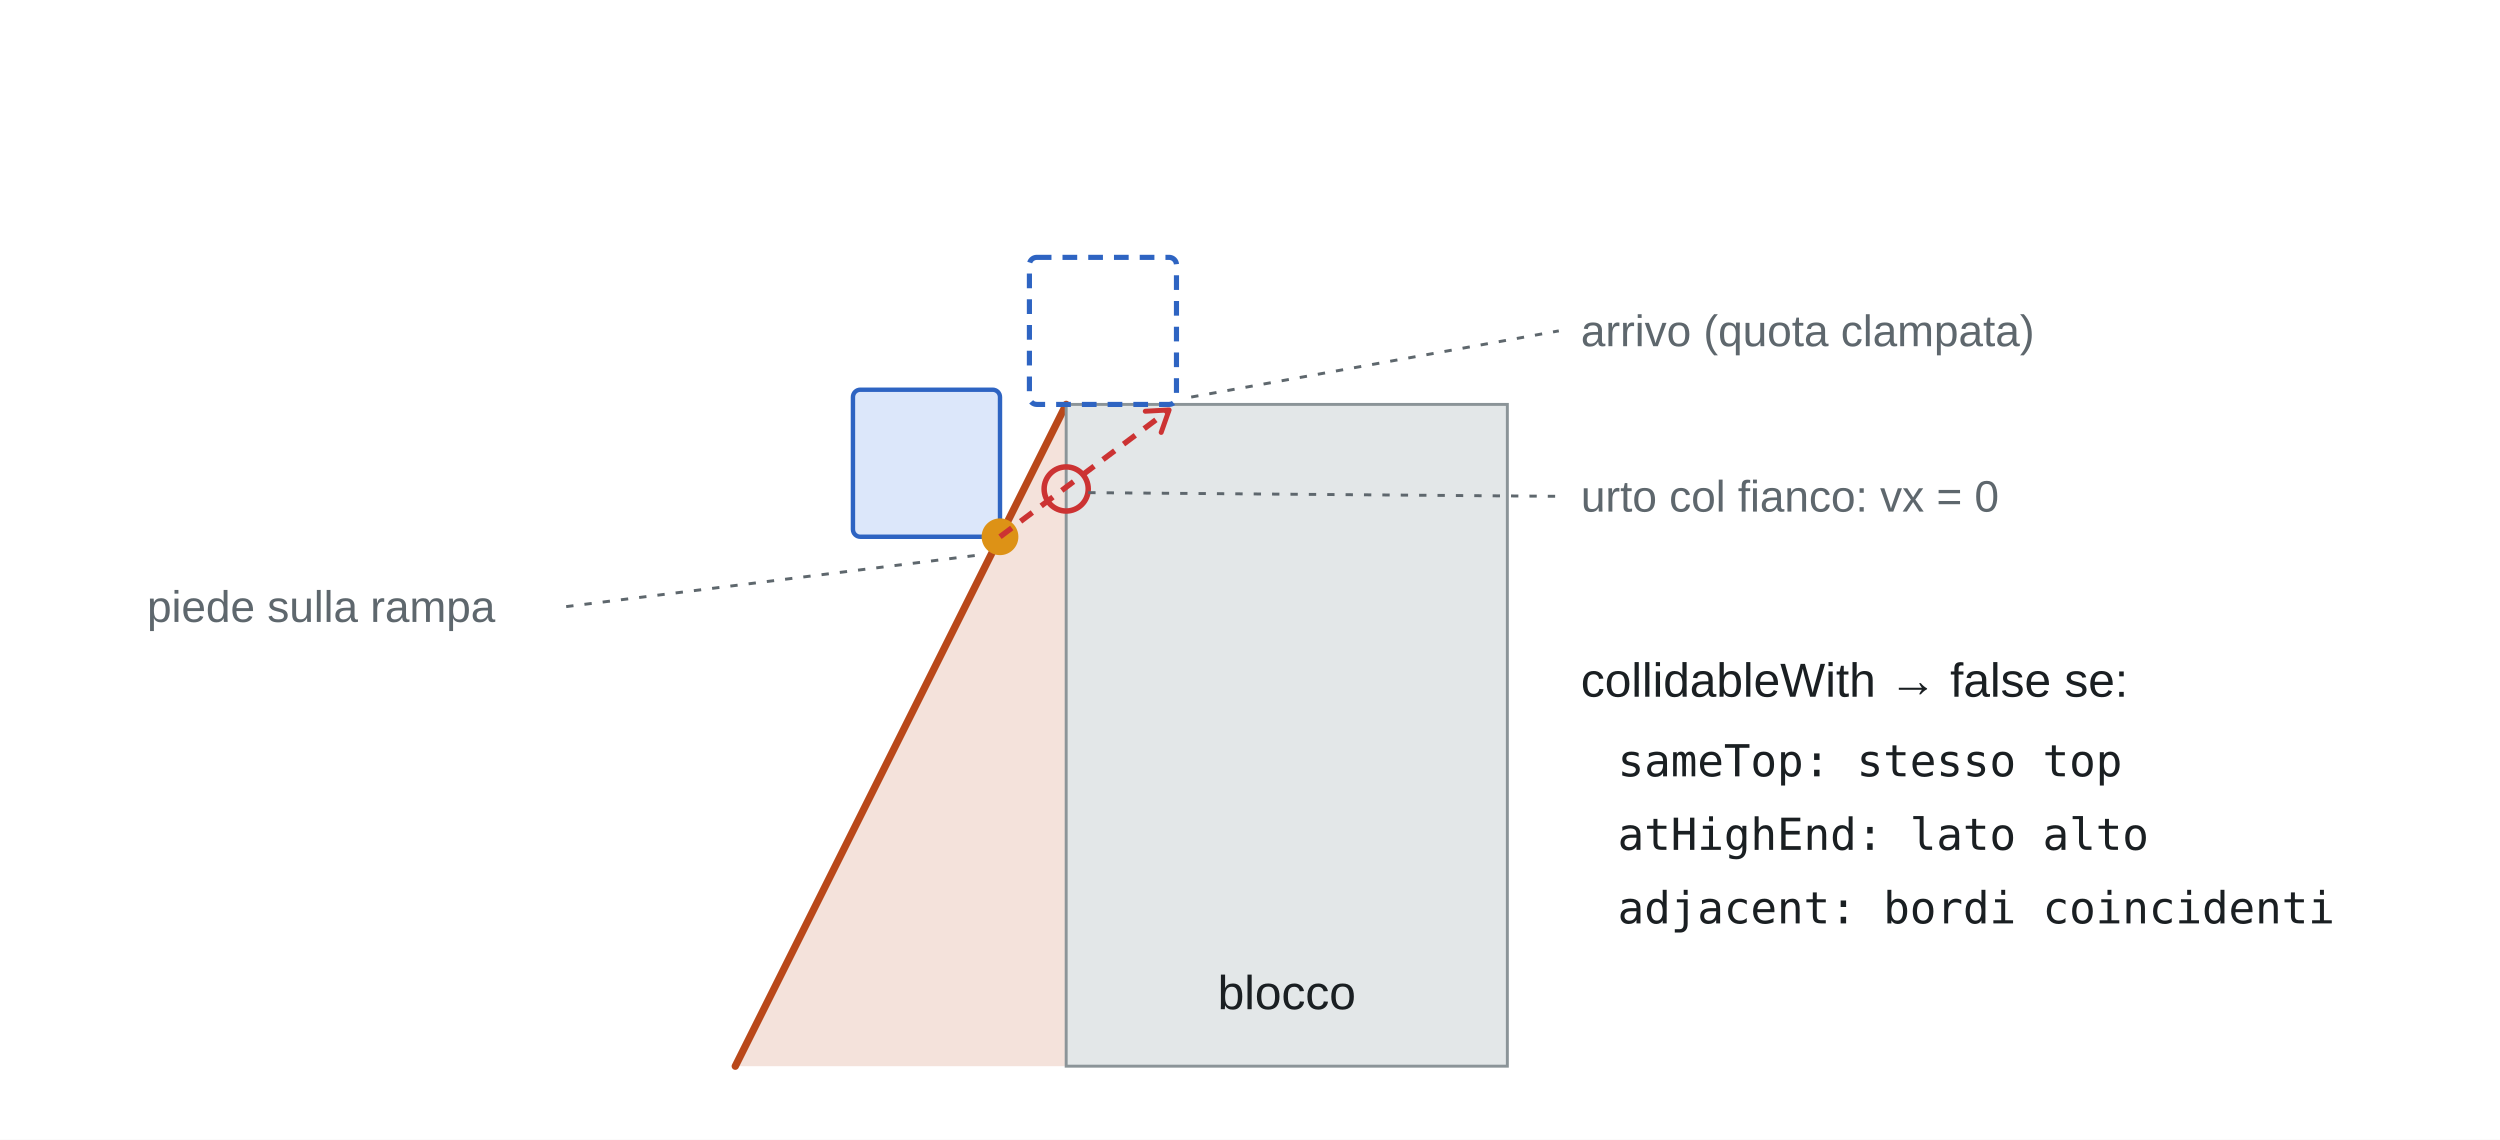
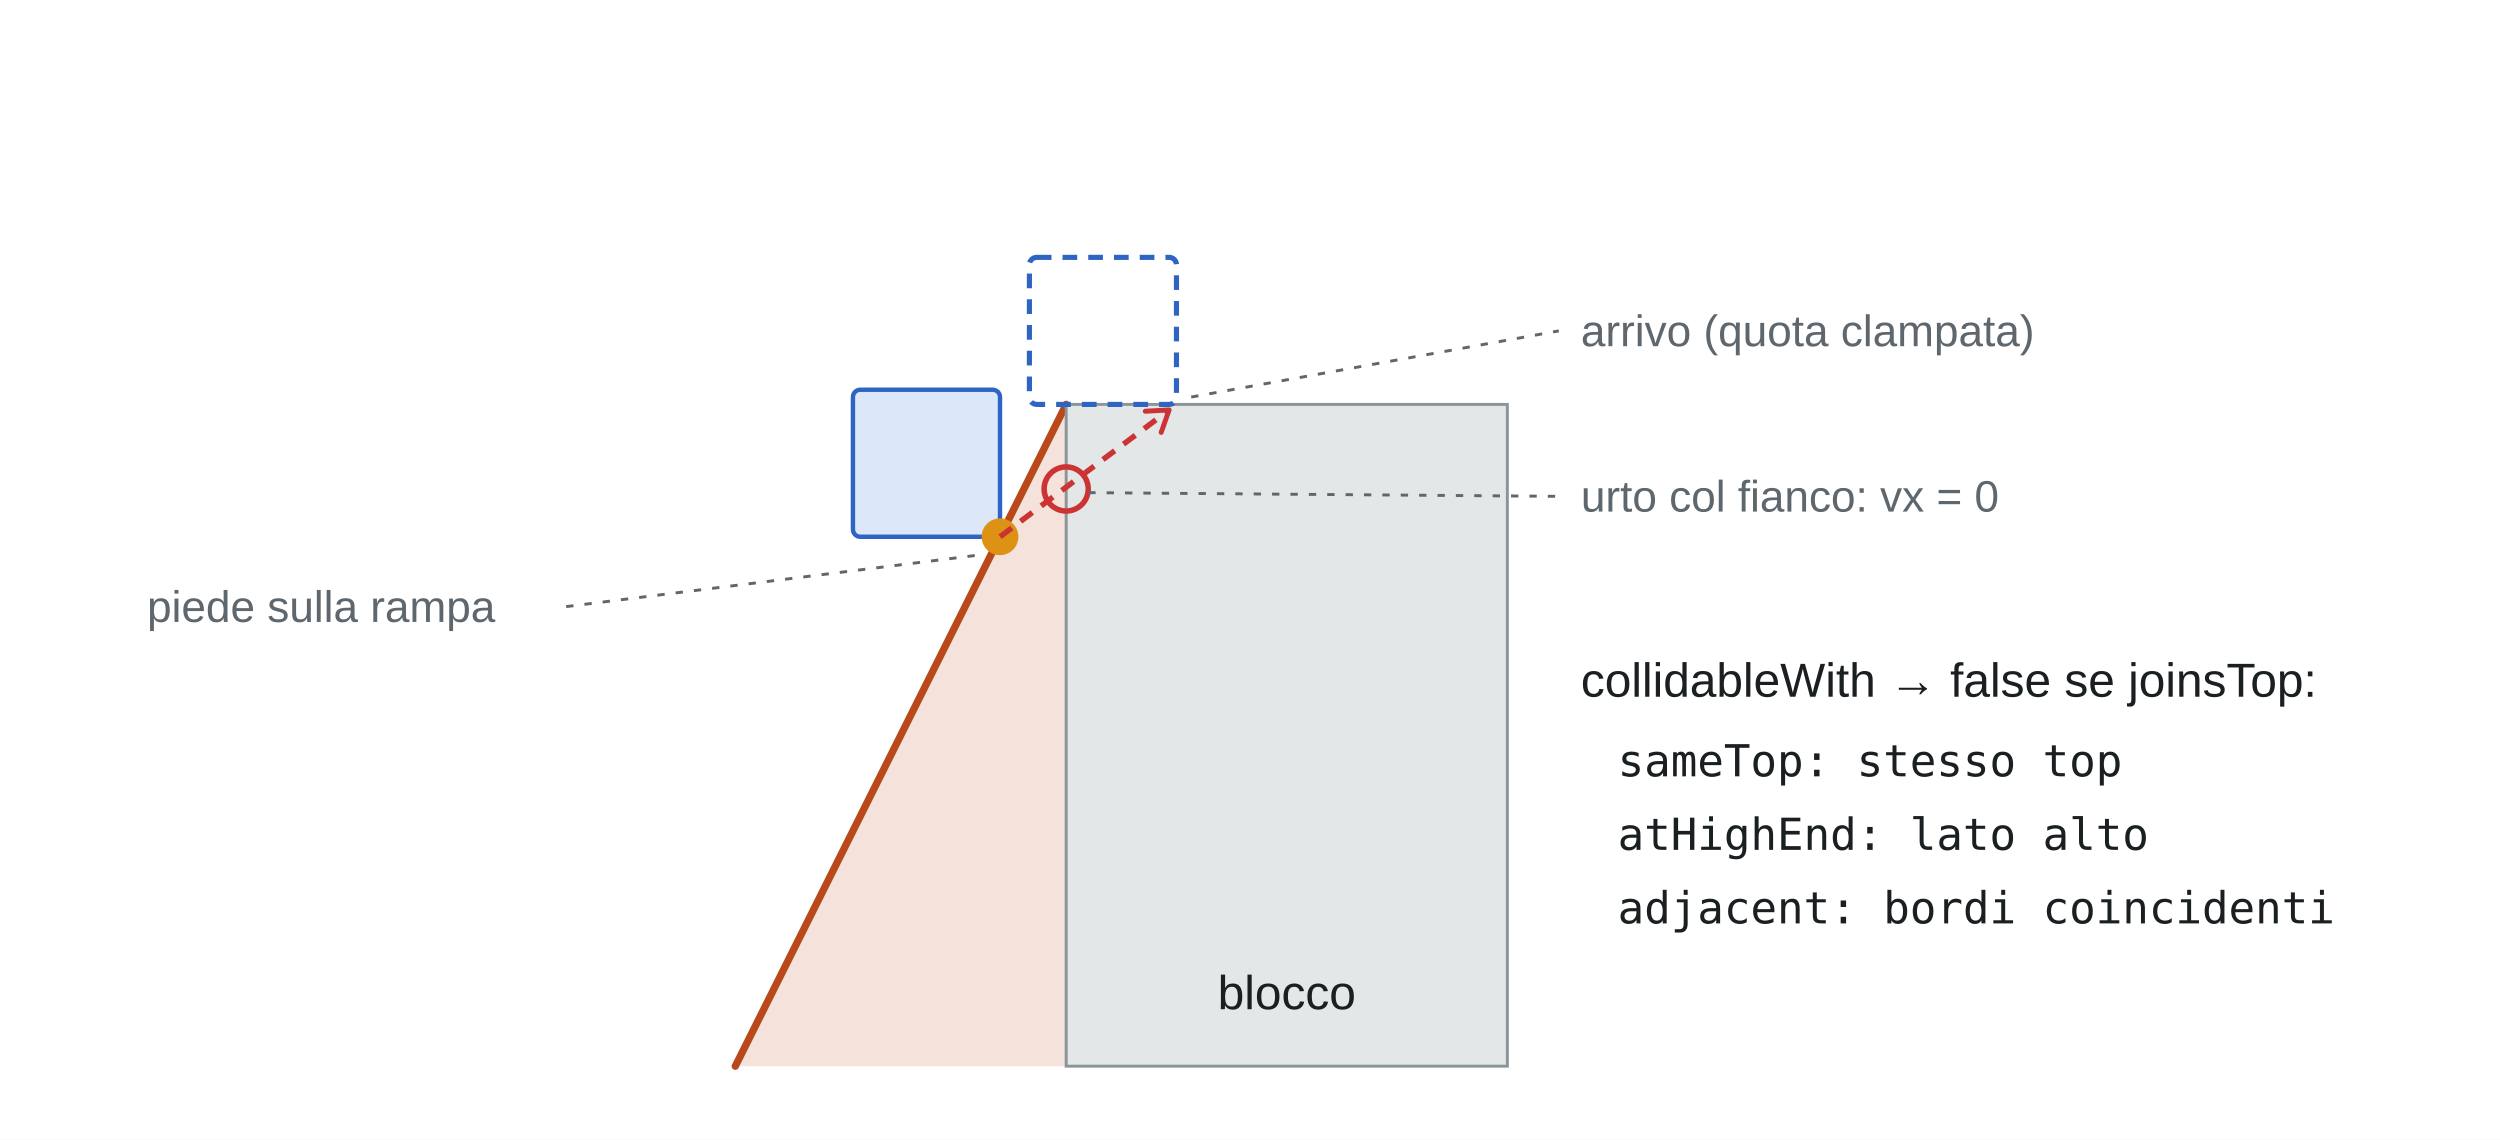
<svg xmlns="http://www.w3.org/2000/svg" width="680" height="310" viewBox="0 0 680 310" role="img">
  <style>
text { font-family: Arial, Helvetica, sans-serif; }
.t { font-size: 13px; font-weight: 500; fill: #1A1F22; }
.ts { font-size: 12px; fill: #5E676D; }
.tm { font-family: Menlo, Consolas, monospace; font-size: 12px; fill: #1A1F22; }
.tmb { font-family: Menlo, Consolas, monospace; font-size: 13px; font-weight: 500; fill: #1A1F22; }
.halo { paint-order: stroke; stroke: #FFFFFF; stroke-width: 4px; stroke-linejoin: round; }
.slope { fill: #B9481A; fill-opacity: .16; }
.sline { stroke: #B9481A; stroke-width: 2; fill: none; stroke-linecap: round; }
.ext { stroke: #B9481A; stroke-width: 1.5; stroke-dasharray: 5 4; fill: none; }
.band { stroke: #DD9216; stroke-width: 10; stroke-opacity: .28; stroke-linecap: round; }
.body { fill: #DCE7FA; stroke: #2E64C2; stroke-width: 1.2; }
.next { fill: none; stroke: #2E64C2; stroke-width: 1.4; stroke-dasharray: 4 3; }
.bad { fill: none; stroke: #CC3333; stroke-width: 1.4; stroke-dasharray: 4 3; }
.plan { fill: none; stroke: #5E676D; stroke-width: 1.3; stroke-dasharray: 4 3; }
.solid { fill: #E3E7E8; stroke: #8B9498; stroke-width: .8; }
.foot { fill: #DD9216; }
.dot-mute { fill: #5E676D; } .dot-bad { fill: #CC3333; } .dot-body { fill: #2E64C2; } .dot-brick { fill: #B9481A; }
.ring { fill: none; stroke: #CC3333; stroke-width: 1.5; }
.lead { stroke: #5E676D; stroke-width: .8; stroke-dasharray: 2 3; fill: none; }
.guide { stroke: #5E676D; stroke-width: .9; stroke-dasharray: 3 3; fill: none; }
.sep { stroke: #D9DEDD; stroke-width: 1; stroke-dasharray: 2 4; }
.gridl { stroke: #E8ECEC; stroke-width: 1; }
.a-mute { stroke: #5E676D; stroke-width: 1.5; fill: none; }
.a-body { stroke: #2E64C2; stroke-width: 1.6; fill: none; }
.a-bad { stroke: #CC3333; stroke-width: 1.5; fill: none; }
.a-foot { stroke: #DD9216; stroke-width: 1.8; fill: none; }
.a-brick { stroke: #B9481A; stroke-width: 1.5; fill: none; }
.dash { stroke-dasharray: 4 3; }
.mk-mute { fill: none; stroke: #5E676D; } .mk-body { fill: none; stroke: #2E64C2; } .mk-bad { fill: none; stroke: #CC3333; }
.mk-foot { fill: none; stroke: #DD9216; } .mk-brick { fill: none; stroke: #B9481A; }
.mk { stroke-width: 1.5; stroke-linecap: round; stroke-linejoin: round; }
.bx-eng { fill: #F1F3F2; stroke: #A9B1B3; stroke-width: .8; }
.bx-slope { fill: #F8E4D9; stroke: #B9481A; stroke-width: .8; }
.cont { fill: none; stroke: #B9481A; stroke-width: 1; stroke-dasharray: 5 4; }
.bar-mute { fill: #8B9498; } .bar-body { fill: #2E64C2; } .bar-ok { fill: #1F8A68; } .bar-bad { fill: #CC3333; fill-opacity: .8; }
.cell-ok { fill: #1F8A68; fill-opacity: .85; } .cell-bad { fill: #CC3333; fill-opacity: .85; }

</style>
  <defs>
    <marker id="m-mute" viewBox="0 0 10 10" refX="8" refY="5" markerWidth="6" markerHeight="6" orient="auto-start-reverse">
      <path class="mk mk-mute" d="M2 1L8 5L2 9" />
    </marker>
    <marker id="m-body" viewBox="0 0 10 10" refX="8" refY="5" markerWidth="6" markerHeight="6" orient="auto-start-reverse">
      <path class="mk mk-body" d="M2 1L8 5L2 9" />
    </marker>
    <marker id="m-bad" viewBox="0 0 10 10" refX="8" refY="5" markerWidth="6" markerHeight="6" orient="auto-start-reverse">
      <path class="mk mk-bad" d="M2 1L8 5L2 9" />
    </marker>
    <marker id="m-foot" viewBox="0 0 10 10" refX="8" refY="5" markerWidth="6" markerHeight="6" orient="auto-start-reverse">
      <path class="mk mk-foot" d="M2 1L8 5L2 9" />
    </marker>
    <marker id="m-brick" viewBox="0 0 10 10" refX="8" refY="5" markerWidth="6" markerHeight="6" orient="auto-start-reverse">
      <path class="mk mk-brick" d="M2 1L8 5L2 9" />
    </marker>
  </defs>
  <rect width="680" height="310" fill="#FFFFFF" />
  <polygon class="slope" points="200,290 290,110 290,290" />
  <line class="sline" x1="200" y1="290" x2="290" y2="110" />
  <rect class="solid" x="290" y="110" width="120" height="180" />
  <text class="t" x="350" y="270" text-anchor="middle" dominant-baseline="central">blocco</text>
  <rect class="body" x="232" y="106" width="40" height="40" rx="2" />
  <circle class="foot" cx="272" cy="146" r="5" />
  <rect class="next" x="280" y="70" width="40" height="40" rx="2" />
  <line class="a-bad dash" x1="272" y1="146" x2="318" y2="111.5" marker-end="url(#m-bad)" />
  <circle class="ring" cx="290" cy="133" r="6" />
  <text class="ts" x="40" y="165" text-anchor="start" dominant-baseline="central">piede sulla rampa</text>
  <line class="lead" x1="154" y1="165" x2="266" y2="151" />
  <line class="lead" x1="324" y1="108" x2="424" y2="90" />
  <text class="ts" x="430" y="90" text-anchor="start" dominant-baseline="central">arrivo (quota clampata)</text>
  <line class="lead" x1="296" y1="134" x2="424" y2="135" />
  <text class="ts" x="430" y="135" text-anchor="start" dominant-baseline="central">urto col fianco: vx = 0</text>
-   <text class="t" x="430" y="185" text-anchor="start" dominant-baseline="central">collidableWith → false se:</text>
+   <text class="t" x="430" y="185" text-anchor="start" dominant-baseline="central">collidableWith → false se joinsTop:</text>
  <text class="tm" x="440" y="207" text-anchor="start" dominant-baseline="central">sameTop: stesso top</text>
  <text class="tm" x="440" y="227" text-anchor="start" dominant-baseline="central">atHighEnd: lato alto</text>
  <text class="tm" x="440" y="247" text-anchor="start" dominant-baseline="central">adjacent: bordi coincidenti</text>
</svg>
